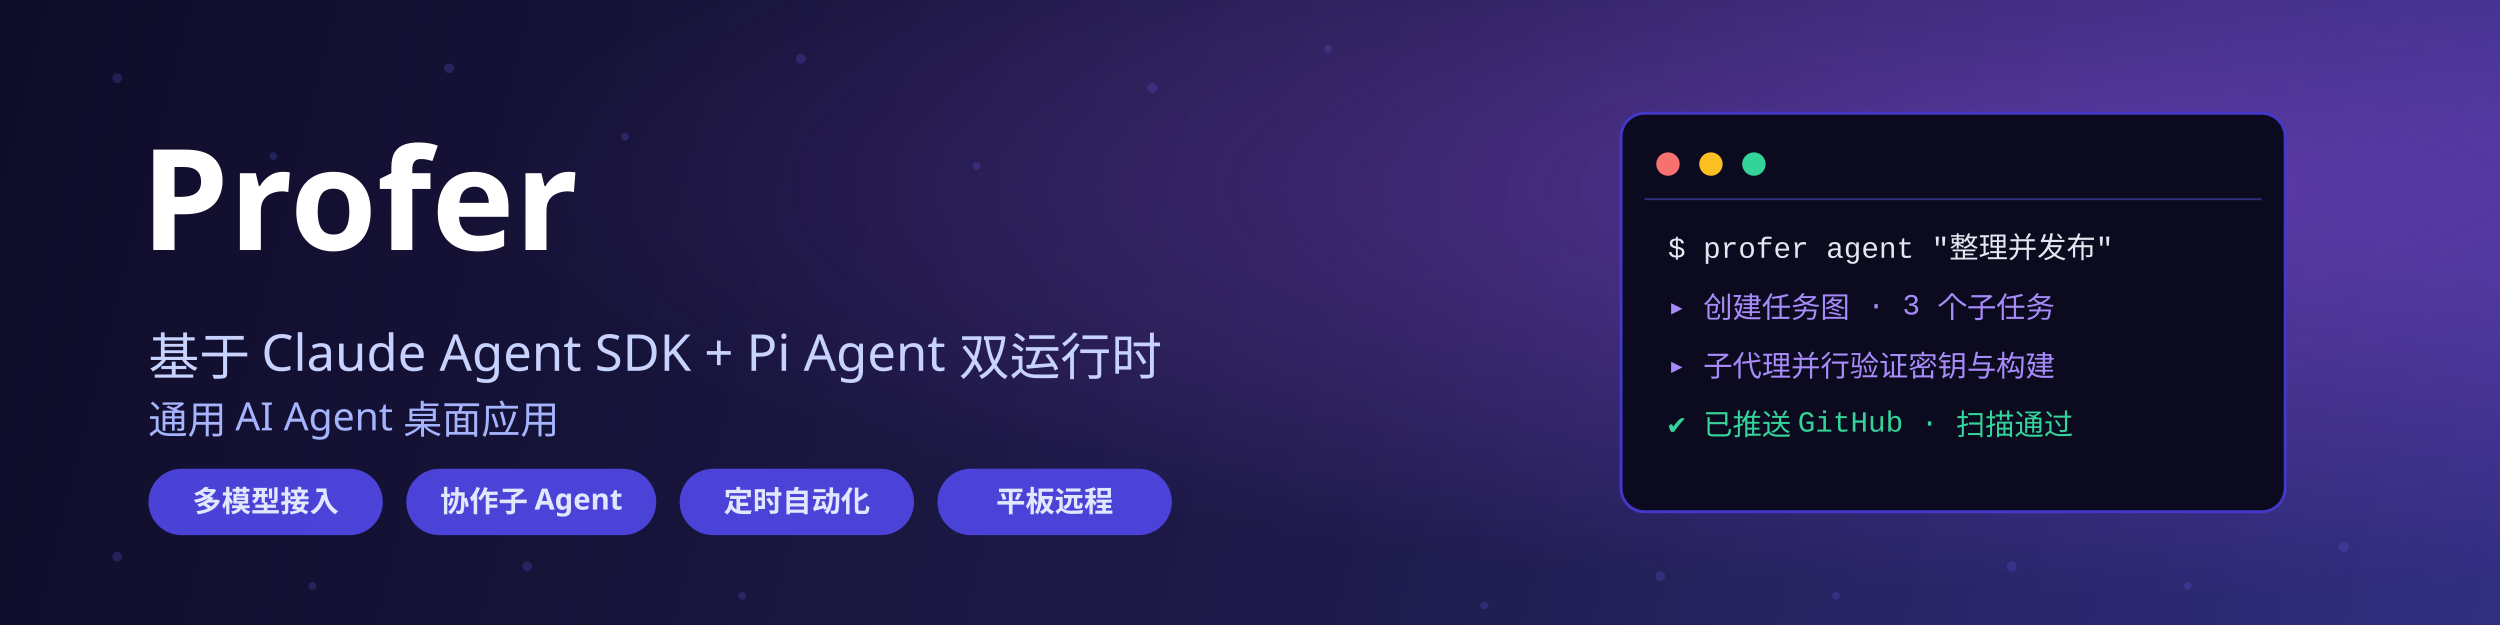
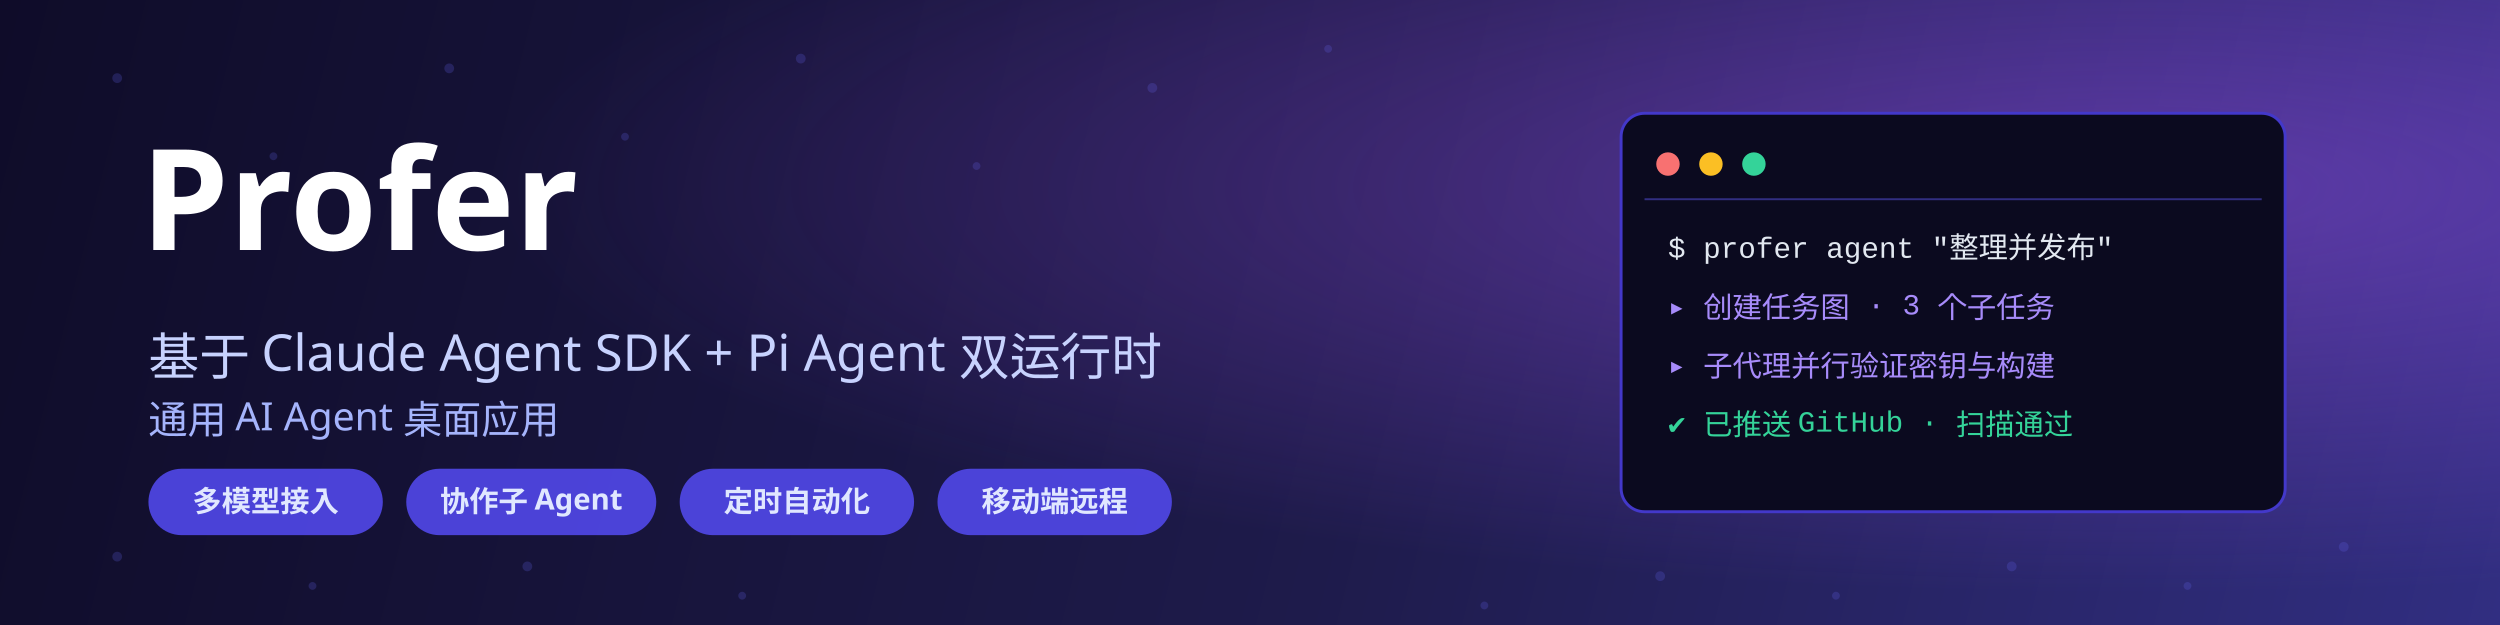
<svg xmlns="http://www.w3.org/2000/svg" width="1280" height="320" viewBox="0 0 1280 320" role="img" aria-label="Profer — 基于 Claude Agent SDK + Pi Agent 双运行时的通用 AI Agent 桌面应用">
  <defs>
    <linearGradient id="bg" x1="0" y1="0" x2="1280" y2="320" gradientUnits="userSpaceOnUse">
      <stop offset="0" stop-color="#0f0c29" />
      <stop offset="0.55" stop-color="#1e1b4b" />
      <stop offset="1" stop-color="#312e81" />
    </linearGradient>
    <linearGradient id="accent" x1="0" y1="0" x2="1280" y2="0" gradientUnits="userSpaceOnUse">
      <stop offset="0" stop-color="#818cf8" />
      <stop offset="0.5" stop-color="#c084fc" />
      <stop offset="1" stop-color="#f0abfc" />
    </linearGradient>
    <radialGradient id="glow" cx="0.85" cy="0.3" r="0.65">
      <stop offset="0" stop-color="#a855f7" stop-opacity="0.4" />
      <stop offset="1" stop-color="#a855f7" stop-opacity="0" />
    </radialGradient>
  </defs>
  <rect width="1280" height="320" fill="url(#bg)" />
  <rect width="1280" height="320" fill="url(#glow)" />
  <g fill="#6366f1" opacity="0.22">
    <circle cx="60" cy="40" r="2.5" />
    <circle cx="140" cy="80" r="2" />
    <circle cx="230" cy="35" r="2.5" />
    <circle cx="320" cy="70" r="2" />
    <circle cx="410" cy="30" r="2.5" />
    <circle cx="500" cy="85" r="2" />
    <circle cx="590" cy="45" r="2.5" />
    <circle cx="680" cy="25" r="2" />
    <circle cx="1200" cy="280" r="2.5" />
    <circle cx="1120" cy="300" r="2" />
    <circle cx="1030" cy="290" r="2.5" />
    <circle cx="940" cy="305" r="2" />
    <circle cx="850" cy="295" r="2.5" />
    <circle cx="760" cy="310" r="2" />
    <circle cx="60" cy="285" r="2.5" />
    <circle cx="160" cy="300" r="2" />
    <circle cx="270" cy="290" r="2.5" />
    <circle cx="380" cy="305" r="2" />
  </g>
  <g transform="translate(830,58)">
    <rect width="340" height="204" rx="12" fill="#0b0a1f" stroke="#4338ca" stroke-width="1.5" />
    <circle cx="24" cy="26" r="6" fill="#f87171" />
    <circle cx="46" cy="26" r="6" fill="#fbbf24" />
    <circle cx="68" cy="26" r="6" fill="#34d399" />
    <line x1="12" y1="44" x2="328" y2="44" stroke="#312e81" stroke-width="1" />
    <text x="24" y="74" font-family="'Cascadia Code', Consolas, 'Courier New', monospace" font-size="15" fill="#e2e8f0">$ profer agent "整理并发布"</text>
    <text x="24" y="104" font-family="'Cascadia Code', Consolas, 'Courier New', monospace" font-size="15" fill="#a78bfa">▸ 创建任务图 · 3 个子任务</text>
    <text x="24" y="134" font-family="'Cascadia Code', Consolas, 'Courier New', monospace" font-size="15" fill="#a78bfa">▸ 子代理并行验证密钥与构建</text>
    <text x="24" y="164" font-family="'Cascadia Code', Consolas, 'Courier New', monospace" font-size="15" fill="#34d399">✔ 已推送 GitHub · 扫描通过</text>
  </g>
  <text x="72" y="128" font-family="'Segoe UI', 'PingFang SC', 'Microsoft YaHei', sans-serif" font-size="72" font-weight="800" fill="#ffffff">Profer</text>
  <text x="76" y="192" font-family="'Segoe UI', 'PingFang SC', 'Microsoft YaHei', sans-serif" font-size="26" font-weight="500" fill="#c7d2fe">基于 Claude Agent SDK + Pi Agent 双运行时</text>
  <text x="76" y="222" font-family="'Segoe UI', 'PingFang SC', 'Microsoft YaHei', sans-serif" font-size="20" font-weight="400" fill="#a5b4fc">通用 AI Agent 桌面应用</text>
  <g font-family="'Segoe UI', 'PingFang SC', 'Microsoft YaHei', sans-serif" font-size="15" font-weight="600">
    <rect x="76" y="240" width="120" height="34" rx="17" fill="#4f46e5" opacity="0.92" />
    <text x="136" y="262" text-anchor="middle" fill="#e0e7ff">多模型接入</text>
    <rect x="208" y="240" width="128" height="34" rx="17" fill="#4f46e5" opacity="0.92" />
    <text x="272" y="262" text-anchor="middle" fill="#e0e7ff">协作子 Agent</text>
    <rect x="348" y="240" width="120" height="34" rx="17" fill="#4f46e5" opacity="0.92" />
    <text x="408" y="262" text-anchor="middle" fill="#e0e7ff">定时自动化</text>
    <rect x="480" y="240" width="120" height="34" rx="17" fill="#4f46e5" opacity="0.92" />
-     <text x="540" y="262" text-anchor="middle" fill="#e0e7ff">平板远程</text>
+     <text x="540" y="262" text-anchor="middle" fill="#e0e7ff">移动端远程</text>
  </g>
</svg>
